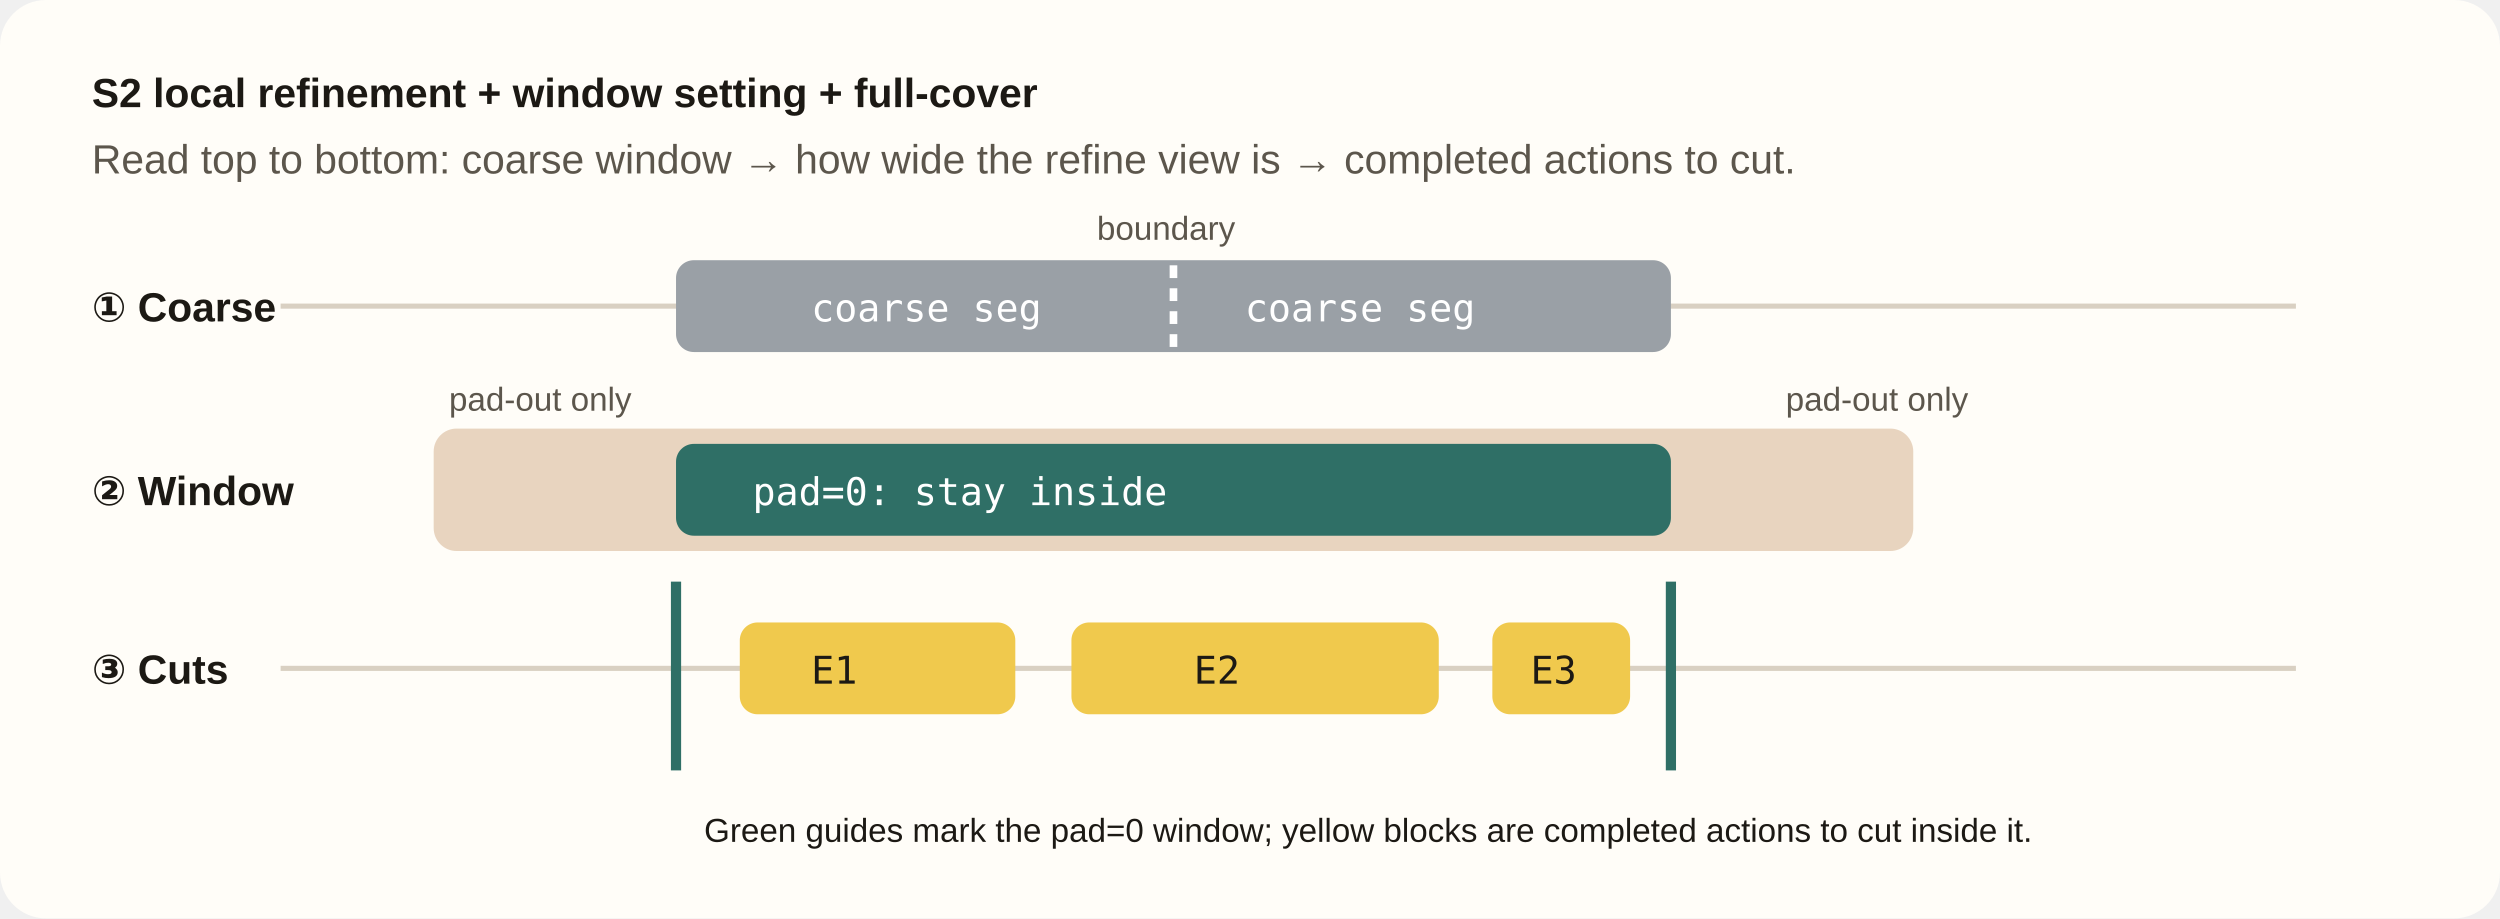
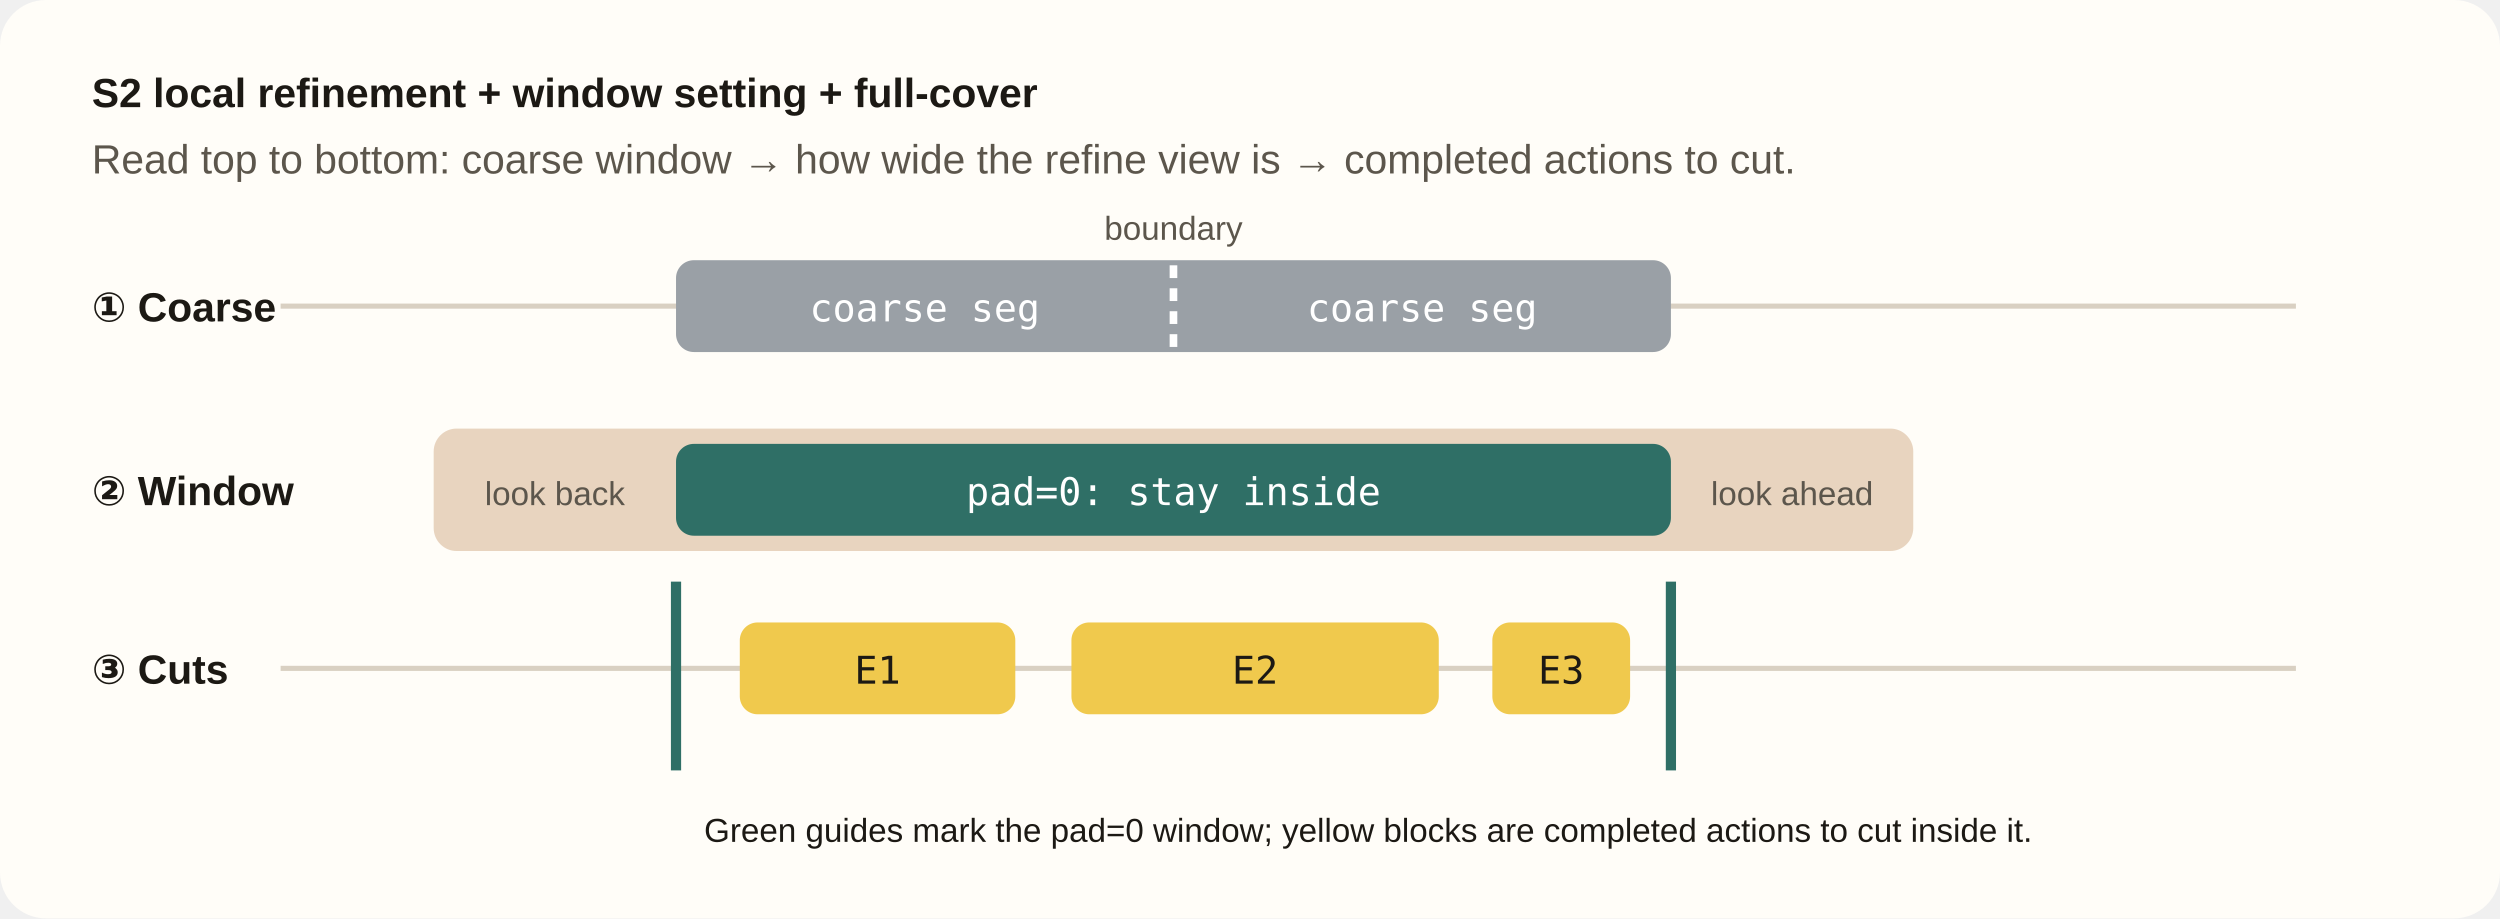
<svg xmlns="http://www.w3.org/2000/svg" viewBox="0 0 980 360" role="img" aria-labelledby="title desc">
  <defs>
    <style>
      .bg{fill:#fffdf8}.ink{fill:#1c1914}.muted{fill:#5c564c}.axis{stroke:#d9d0c2;stroke-width:2}.coarse{fill:#9aa0a6}
      .pad{fill:#e8d4bf}.local{fill:#2f6f66}.event{fill:#f0c94d}.cut{stroke:#fff;stroke-width:3;stroke-dasharray:5 4}
      .txt{font:16px "IBM Plex Sans",Arial,sans-serif}.mono{font:15px "IBM Plex Mono",monospace}.small{font-size:13px}.label{font-weight:700}
    </style>
  </defs>
  <rect width="980" height="360" rx="18" class="bg" />
  <text x="36" y="42" class="txt label ink">S2 local refinement + window setting + full-cover</text>
  <text x="36" y="68" class="txt muted">Read top to bottom: coarse window → how wide the refine view is → completed actions to cut.</text>
  <line x1="110" y1="120" x2="900" y2="120" class="axis" />
  <text x="36" y="126" class="txt label ink">① Coarse</text>
  <rect x="265" y="102" width="390" height="36" rx="7" class="coarse" />
  <line x1="460" y1="104" x2="460" y2="136" class="cut" />
-   <text x="318" y="126" class="mono" fill="#fff">coarse seg</text>
-   <text x="488" y="126" class="mono" fill="#fff">coarse seg</text>
-   <text x="430" y="94" class="txt small muted">boundary</text>
+   <text x="362.5" y="126" text-anchor="middle" class="mono" fill="#fff">coarse seg</text>
+   <text x="557.5" y="126" text-anchor="middle" class="mono" fill="#fff">coarse seg</text>
+   <text x="460" y="94" text-anchor="middle" class="txt small muted">boundary</text>
  <rect x="170" y="168" width="580" height="48" rx="9" class="pad" />
  <rect x="265" y="174" width="390" height="36" rx="7" class="local" />
  <text x="36" y="198" class="txt label ink">② Window</text>
-   <text x="295" y="198" class="mono" fill="#fff">pad=0: stay inside</text>
-   <text x="176" y="161" class="txt small muted">pad-out only</text>
-   <text x="700" y="161" class="txt small muted">pad-out only</text>
+   <text x="460" y="198" text-anchor="middle" class="mono" fill="#fff">pad=0: stay inside</text>
+   <text x="217.5" y="198" text-anchor="middle" class="txt small muted">look back</text>
+   <text x="702.5" y="198" text-anchor="middle" class="txt small muted">look ahead</text>
  <text x="36" y="268" class="txt label ink">③ Cuts</text>
  <line x1="110" y1="262" x2="900" y2="262" class="axis" />
  <rect x="290" y="244" width="108" height="36" rx="7" class="event" />
-   <text x="318" y="268" class="mono ink">E1</text>
+   <text x="344" y="268" text-anchor="middle" class="mono ink">E1</text>
  <rect x="420" y="244" width="144" height="36" rx="7" class="event" />
-   <text x="468" y="268" class="mono ink">E2</text>
+   <text x="492" y="268" text-anchor="middle" class="mono ink">E2</text>
  <rect x="585" y="244" width="54" height="36" rx="7" class="event" />
-   <text x="600" y="268" class="mono ink">E3</text>
+   <text x="612" y="268" text-anchor="middle" class="mono ink">E3</text>
  <path d="M265 228v74M655 228v74" stroke="#2f6f66" stroke-width="4" />
  <text x="276" y="330" class="txt small ink">Green guides mark the pad=0 window; yellow blocks are completed actions to cut inside it.</text>
</svg>
